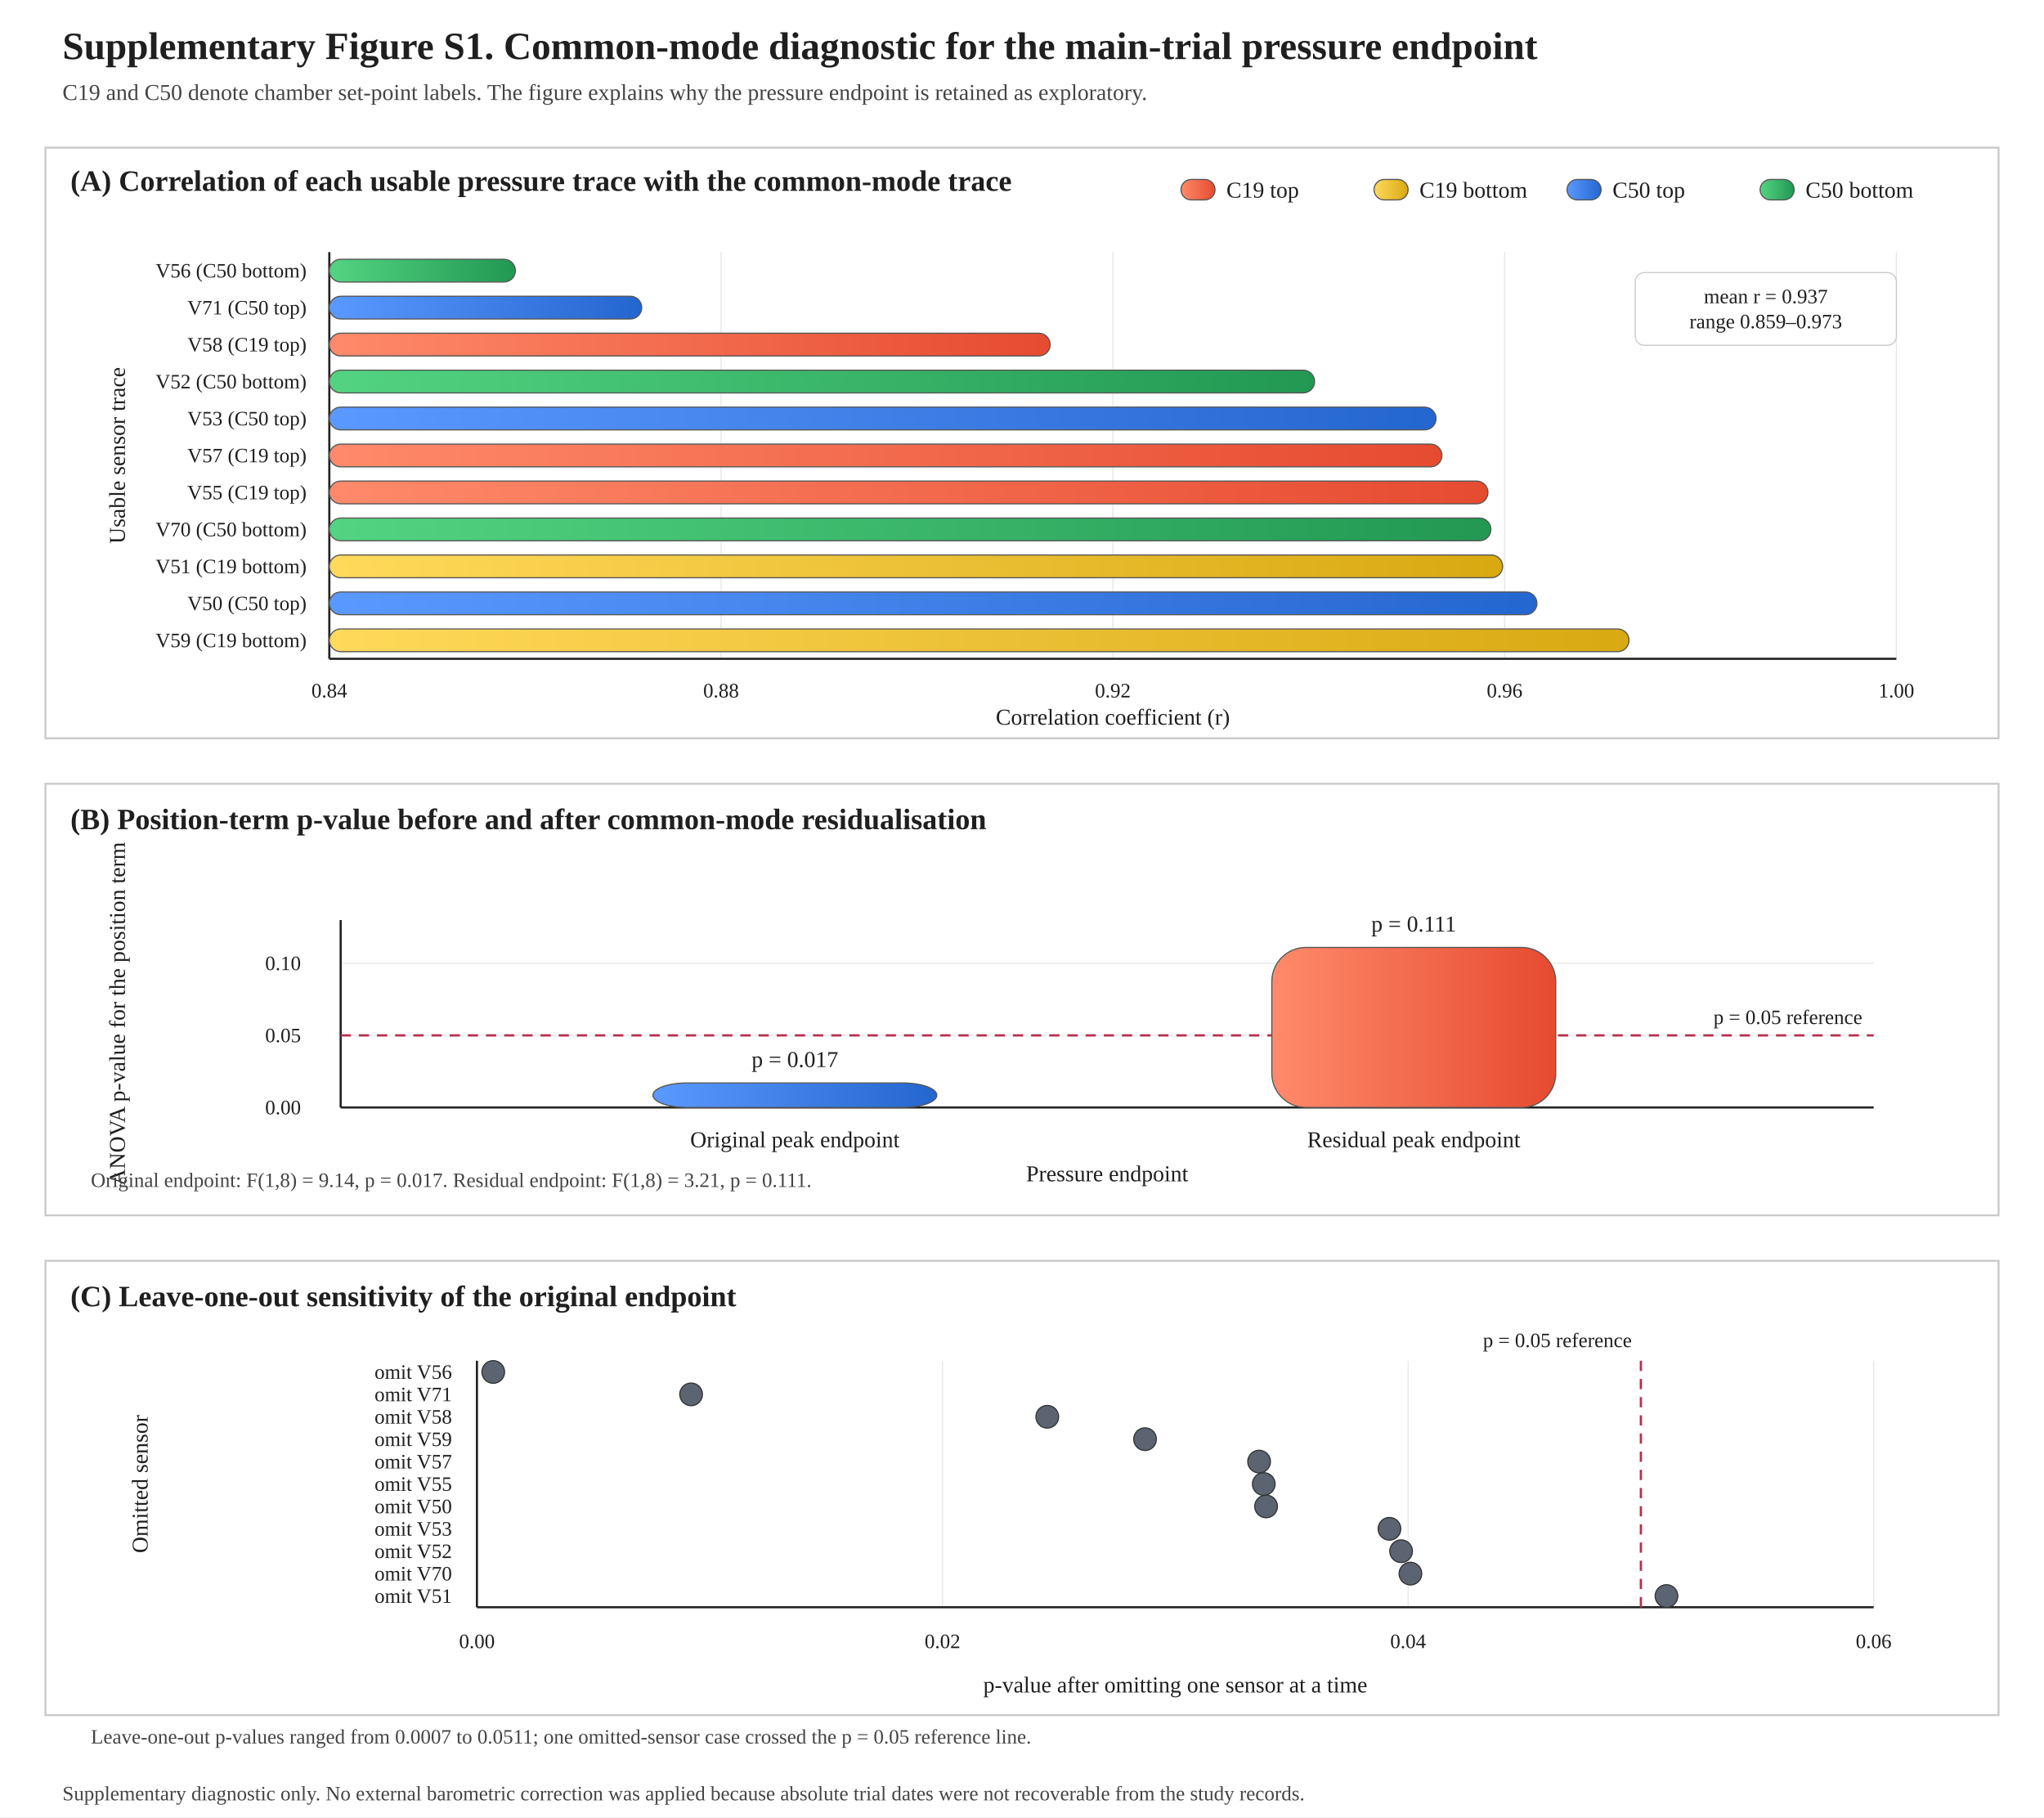
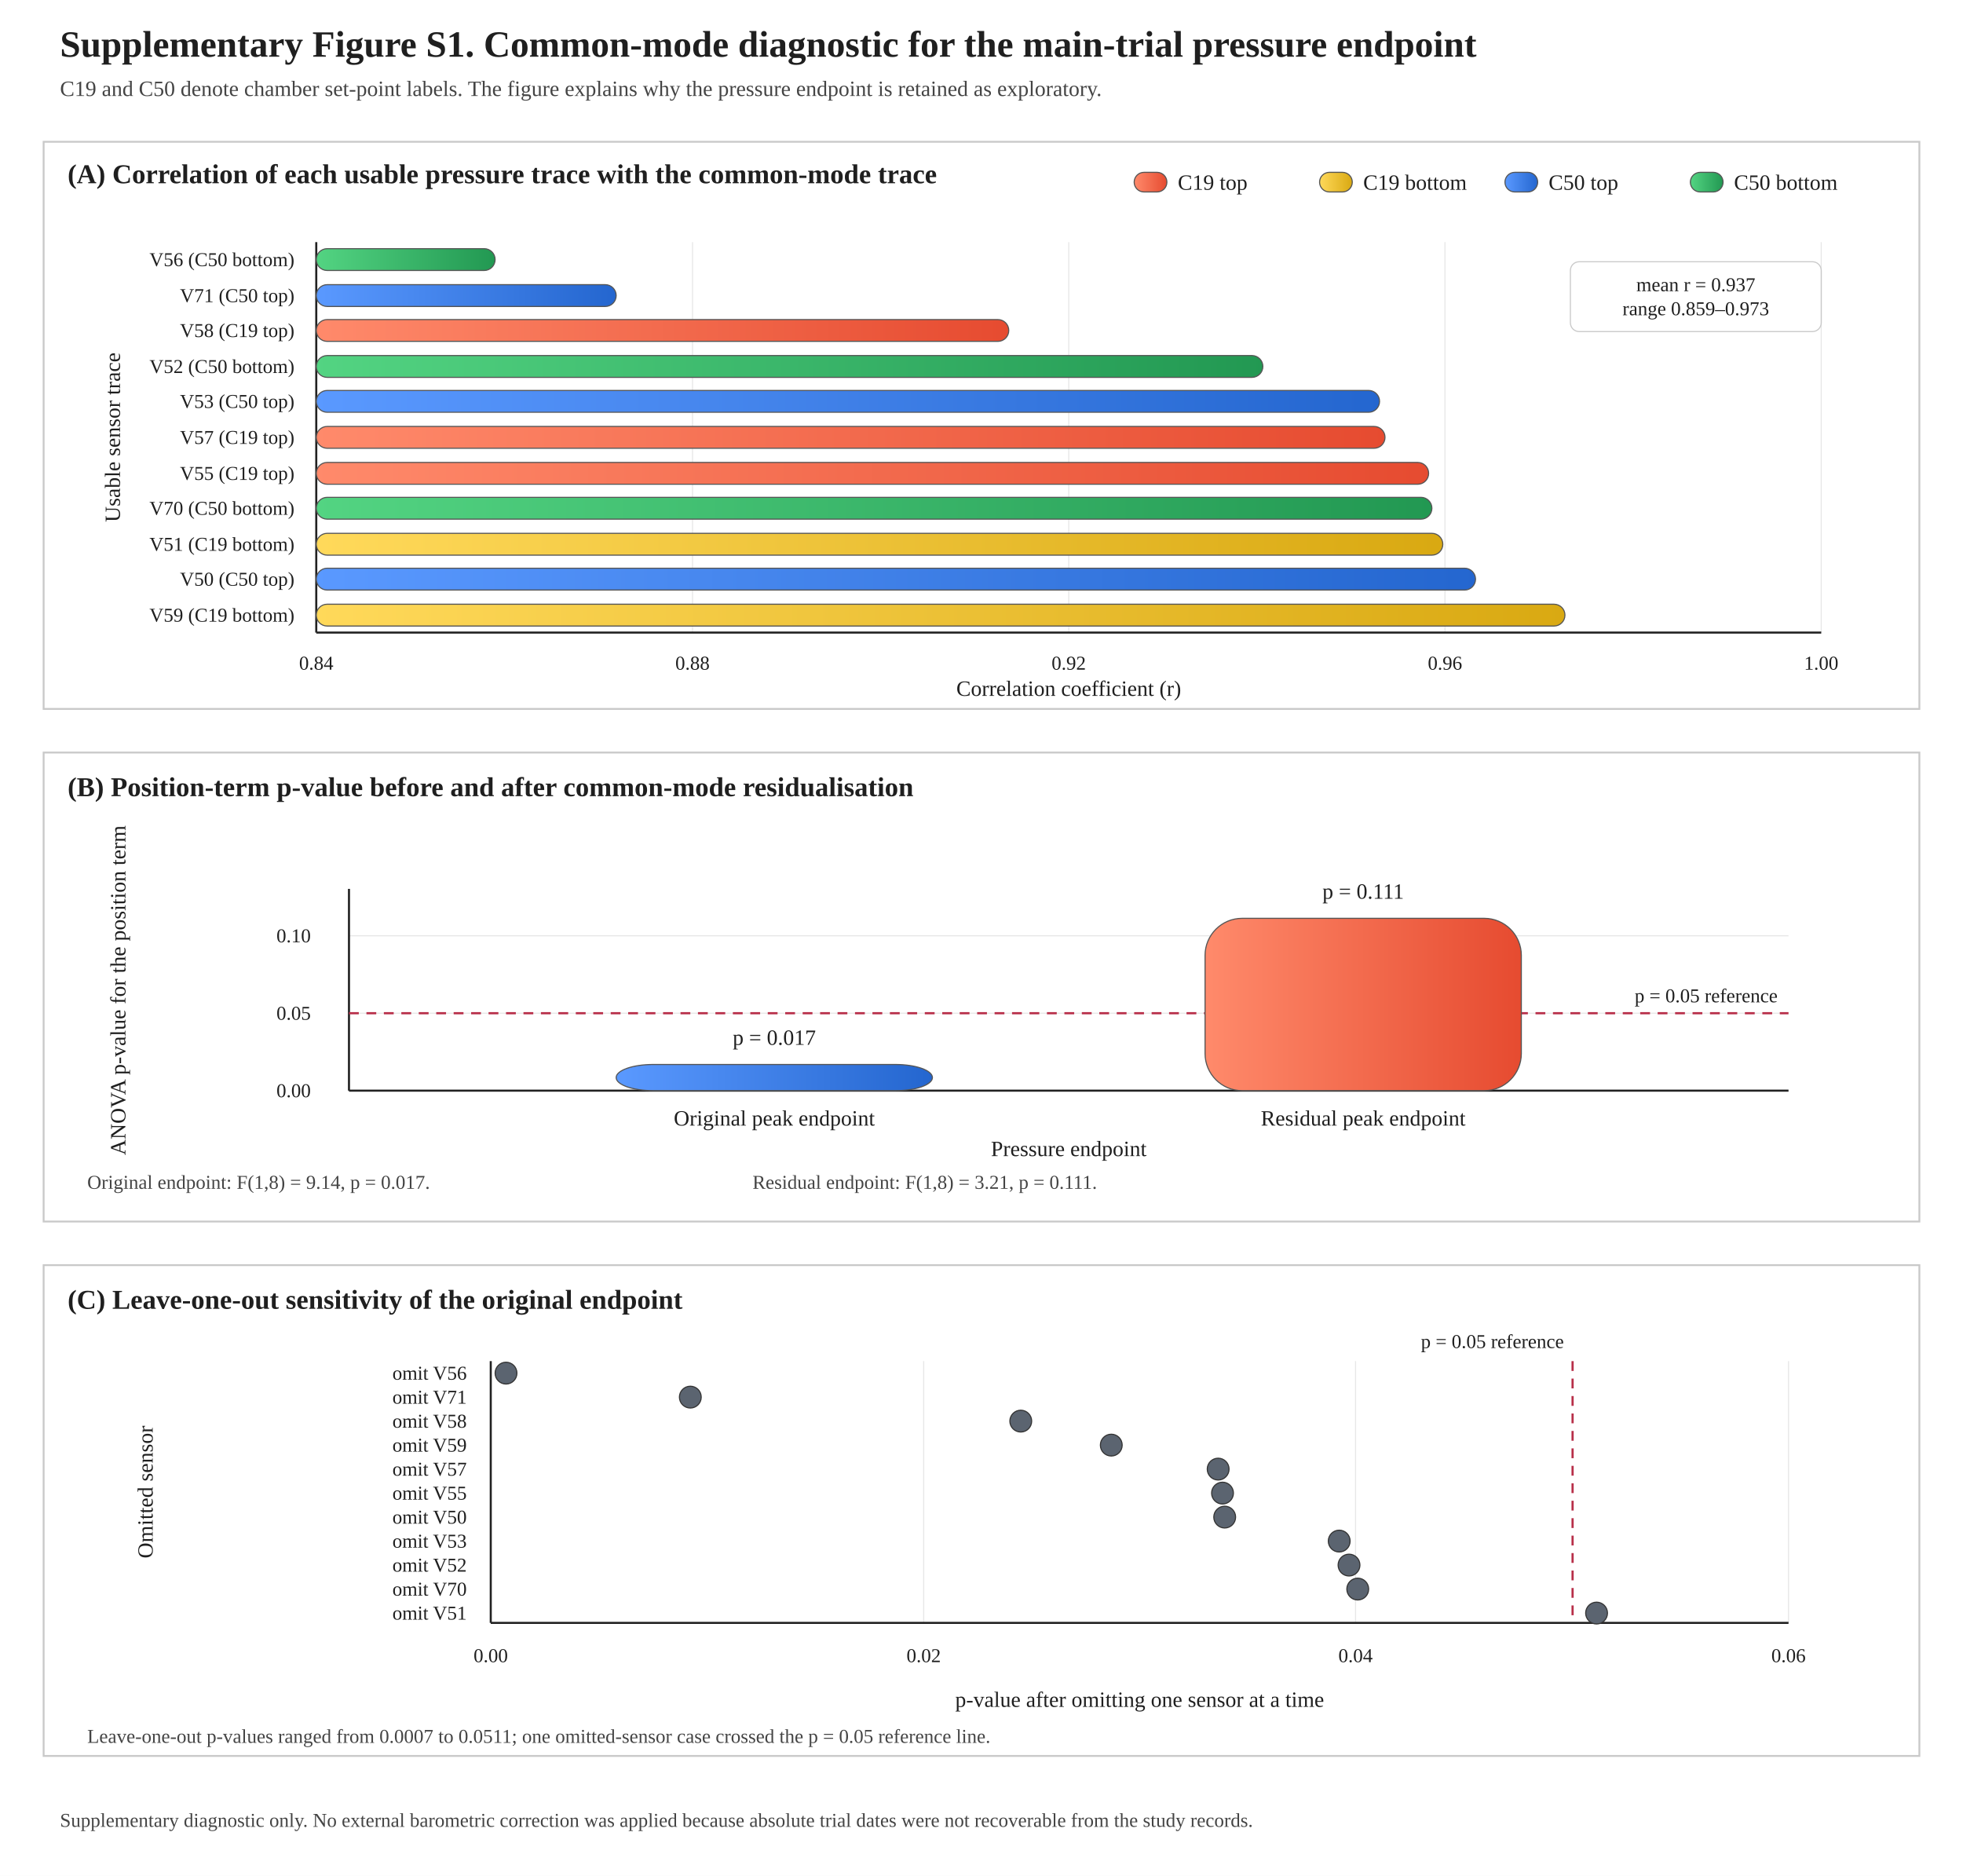
- <svg xmlns="http://www.w3.org/2000/svg" width="1800" height="1600" viewBox="0 0 1800 1600">
+ <svg xmlns="http://www.w3.org/2000/svg" width="1800" height="1720" viewBox="0 0 1800 1720">
  <defs>
    <linearGradient id="r" x1="0" x2="1">
      <stop offset="0%" stop-color="#ff8a6b" />
      <stop offset="100%" stop-color="#e64b30" />
    </linearGradient>
    <linearGradient id="y" x1="0" x2="1">
      <stop offset="0%" stop-color="#ffd95a" />
      <stop offset="100%" stop-color="#d9a912" />
    </linearGradient>
    <linearGradient id="bl" x1="0" x2="1">
      <stop offset="0%" stop-color="#5a99ff" />
      <stop offset="100%" stop-color="#2466cf" />
    </linearGradient>
    <linearGradient id="g" x1="0" x2="1">
      <stop offset="0%" stop-color="#53d482" />
      <stop offset="100%" stop-color="#229852" />
    </linearGradient>
  </defs>
-   <rect width="1800" height="1600" fill="white" />
-   <style>text{font-family:'Times New Roman',Times,serif;fill:#1f1f1f}.title{font-size:34px;font-weight:bold}.sub{font-size:20px;fill:#444}.panel{font-size:26px;font-weight:bold}.lab{font-size:20px}.tick{font-size:18px}.note{font-size:18px;fill:#444}.box{fill:white;stroke:#c9c9c9;stroke-width:1.7}.axis{stroke:#222;stroke-width:1.9}.grid{stroke:#e7e7e7;stroke-width:1}.ref{stroke:#b82f49;stroke-width:2;stroke-dasharray:9 7}</style>
+   <rect width="1800" height="1720" fill="white" />
+   <style>text{font-family:'Times New Roman',Times,serif;fill:#1f1f1f}.title{font-size:34px;font-weight:bold}.sub{font-size:20px;fill:#444}.panel{font-size:25px;font-weight:bold}.lab{font-size:20px}.tick{font-size:18px}.note{font-size:18px;fill:#444}.box{fill:white;stroke:#c9c9c9;stroke-width:1.7}.axis{stroke:#222;stroke-width:1.9}.grid{stroke:#e7e7e7;stroke-width:1}.ref{stroke:#b82f49;stroke-width:2;stroke-dasharray:9 7}</style>
  <text x="55" y="52" class="title">Supplementary Figure S1. Common-mode diagnostic for the main-trial pressure endpoint</text>
  <text x="55" y="88" class="sub">C19 and C50 denote chamber set-point labels. The figure explains why the pressure endpoint is retained as exploratory.</text>
  <rect x="40" y="130" width="1720" height="520" class="box" />
-   <rect x="40" y="690" width="1720" height="380" class="box" />
-   <rect x="40" y="1110" width="1720" height="400" class="box" />
+   <rect x="40" y="690" width="1720" height="430" class="box" />
+   <rect x="40" y="1160" width="1720" height="450" class="box" />
  <text x="62" y="168" class="panel">(A) Correlation of each usable pressure trace with the common-mode trace</text>
  <rect x="1040" y="158" width="30" height="18" rx="9" fill="url(#r)" stroke="#555" />
  <text x="1080" y="174" class="lab">C19 top</text>
  <rect x="1210" y="158" width="30" height="18" rx="9" fill="url(#y)" stroke="#555" />
  <text x="1250" y="174" class="lab">C19 bottom</text>
  <rect x="1380" y="158" width="30" height="18" rx="9" fill="url(#bl)" stroke="#555" />
  <text x="1420" y="174" class="lab">C50 top</text>
  <rect x="1550" y="158" width="30" height="18" rx="9" fill="url(#g)" stroke="#555" />
  <text x="1590" y="174" class="lab">C50 bottom</text>
  <line x1="290" y1="222" x2="290" y2="580" class="grid" />
  <text x="290" y="614" text-anchor="middle" class="tick">0.84</text>
  <line x1="635" y1="222" x2="635" y2="580" class="grid" />
  <text x="635" y="614" text-anchor="middle" class="tick">0.88</text>
  <line x1="980" y1="222" x2="980" y2="580" class="grid" />
  <text x="980" y="614" text-anchor="middle" class="tick">0.92</text>
  <line x1="1325" y1="222" x2="1325" y2="580" class="grid" />
  <text x="1325" y="614" text-anchor="middle" class="tick">0.96</text>
  <line x1="1670" y1="222" x2="1670" y2="580" class="grid" />
  <text x="1670" y="614" text-anchor="middle" class="tick">1.00</text>
  <line x1="290" y1="580" x2="1670" y2="580" class="axis" />
  <line x1="290" y1="222" x2="290" y2="580" class="axis" />
-   <text x="980.0" y="638" text-anchor="middle" class="lab">Correlation coefficient (r)</text>
-   <text x="110" y="401.0" transform="rotate(-90 110 401.0)" text-anchor="middle" class="lab">Usable sensor trace</text>
-   <text x="270" y="244.273" text-anchor="end" class="tick">V56 (C50 bottom)</text>
-   <rect x="290" y="228.273" width="163.875" height="20" rx="10" fill="url(#g)" stroke="#555" />
-   <text x="270" y="276.818" text-anchor="end" class="tick">V71 (C50 top)</text>
-   <rect x="290" y="260.818" width="275.138" height="20" rx="10" fill="url(#bl)" stroke="#555" />
-   <text x="270" y="309.364" text-anchor="end" class="tick">V58 (C19 top)</text>
-   <rect x="290" y="293.364" width="634.8" height="20" rx="10" fill="url(#r)" stroke="#555" />
-   <text x="270" y="341.909" text-anchor="end" class="tick">V52 (C50 bottom)</text>
-   <rect x="290" y="325.909" width="867.675" height="20" rx="10" fill="url(#g)" stroke="#555" />
-   <text x="270" y="374.455" text-anchor="end" class="tick">V53 (C50 top)</text>
-   <rect x="290" y="358.455" width="974.625" height="20" rx="10" fill="url(#bl)" stroke="#555" />
-   <text x="270" y="407.0" text-anchor="end" class="tick">V57 (C19 top)</text>
-   <rect x="290" y="391.0" width="979.8" height="20" rx="10" fill="url(#r)" stroke="#555" />
-   <text x="270" y="439.545" text-anchor="end" class="tick">V55 (C19 top)</text>
-   <rect x="290" y="423.545" width="1020.338" height="20" rx="10" fill="url(#r)" stroke="#555" />
-   <text x="270" y="472.091" text-anchor="end" class="tick">V70 (C50 bottom)</text>
-   <rect x="290" y="456.091" width="1022.925" height="20" rx="10" fill="url(#g)" stroke="#555" />
-   <text x="270" y="504.636" text-anchor="end" class="tick">V51 (C19 bottom)</text>
-   <rect x="290" y="488.636" width="1033.275" height="20" rx="10" fill="url(#y)" stroke="#555" />
-   <text x="270" y="537.182" text-anchor="end" class="tick">V50 (C50 top)</text>
-   <rect x="290" y="521.182" width="1063.463" height="20" rx="10" fill="url(#bl)" stroke="#555" />
-   <text x="270" y="569.727" text-anchor="end" class="tick">V59 (C19 bottom)</text>
-   <rect x="290" y="553.727" width="1144.538" height="20" rx="10" fill="url(#y)" stroke="#555" />
+   <text x="980" y="638" text-anchor="middle" class="lab">Correlation coefficient (r)</text>
+   <text x="110" y="401" transform="rotate(-90 110 401)" text-anchor="middle" class="lab">Usable sensor trace</text>
+   <text x="270" y="244" text-anchor="end" class="tick">V56 (C50 bottom)</text>
+   <rect x="290" y="228" width="164" height="20" rx="10" fill="url(#g)" stroke="#555" />
+   <text x="270" y="277" text-anchor="end" class="tick">V71 (C50 top)</text>
+   <rect x="290" y="261" width="275" height="20" rx="10" fill="url(#bl)" stroke="#555" />
+   <text x="270" y="309" text-anchor="end" class="tick">V58 (C19 top)</text>
+   <rect x="290" y="293" width="635" height="20" rx="10" fill="url(#r)" stroke="#555" />
+   <text x="270" y="342" text-anchor="end" class="tick">V52 (C50 bottom)</text>
+   <rect x="290" y="326" width="868" height="20" rx="10" fill="url(#g)" stroke="#555" />
+   <text x="270" y="374" text-anchor="end" class="tick">V53 (C50 top)</text>
+   <rect x="290" y="358" width="975" height="20" rx="10" fill="url(#bl)" stroke="#555" />
+   <text x="270" y="407" text-anchor="end" class="tick">V57 (C19 top)</text>
+   <rect x="290" y="391" width="980" height="20" rx="10" fill="url(#r)" stroke="#555" />
+   <text x="270" y="440" text-anchor="end" class="tick">V55 (C19 top)</text>
+   <rect x="290" y="424" width="1020" height="20" rx="10" fill="url(#r)" stroke="#555" />
+   <text x="270" y="472" text-anchor="end" class="tick">V70 (C50 bottom)</text>
+   <rect x="290" y="456" width="1023" height="20" rx="10" fill="url(#g)" stroke="#555" />
+   <text x="270" y="505" text-anchor="end" class="tick">V51 (C19 bottom)</text>
+   <rect x="290" y="489" width="1033" height="20" rx="10" fill="url(#y)" stroke="#555" />
+   <text x="270" y="537" text-anchor="end" class="tick">V50 (C50 top)</text>
+   <rect x="290" y="521" width="1063" height="20" rx="10" fill="url(#bl)" stroke="#555" />
+   <text x="270" y="570" text-anchor="end" class="tick">V59 (C19 bottom)</text>
+   <rect x="290" y="554" width="1145" height="20" rx="10" fill="url(#y)" stroke="#555" />
  <rect x="1440" y="240" width="230" height="64" rx="8" fill="white" stroke="#c9c9c9" />
  <text x="1555" y="267" text-anchor="middle" class="tick">mean r = 0.937</text>
  <text x="1555" y="289" text-anchor="middle" class="tick">range 0.859–0.973</text>
  <text x="62" y="730" class="panel">(B) Position-term p-value before and after common-mode residualisation</text>
-   <line x1="300" y1="975.0" x2="1650" y2="975.0" class="grid" />
-   <text x="265" y="981.0" text-anchor="end" class="tick">0.00</text>
-   <line x1="300" y1="911.538" x2="1650" y2="911.538" class="grid" />
-   <text x="265" y="917.538" text-anchor="end" class="tick">0.05</text>
-   <line x1="300" y1="848.077" x2="1650" y2="848.077" class="grid" />
-   <text x="265" y="854.077" text-anchor="end" class="tick">0.10</text>
-   <line x1="300" y1="810" x2="300" y2="975" class="axis" />
-   <line x1="300" y1="975" x2="1650" y2="975" class="axis" />
-   <line x1="300" y1="911.538" x2="1650" y2="911.538" class="ref" />
-   <text x="1640" y="901.538" text-anchor="end" class="tick" fill="#b82f49">p = 0.05 reference</text>
-   <text x="975.0" y="1040" text-anchor="middle" class="lab">Pressure endpoint</text>
-   <text x="110" y="892.5" transform="rotate(-90 110 892.5)" text-anchor="middle" class="lab">ANOVA p-value for the position term</text>
-   <rect x="575.0" y="953.423" width="250" height="21.577" rx="30" fill="url(#bl)" stroke="#555" />
-   <text x="700" y="939.423" text-anchor="middle" class="lab">p = 0.017</text>
-   <text x="700" y="1010" text-anchor="middle" class="lab">Original peak endpoint</text>
-   <rect x="1120.0" y="834.115" width="250" height="140.885" rx="30" fill="url(#r)" stroke="#555" />
-   <text x="1245" y="820.115" text-anchor="middle" class="lab">p = 0.111</text>
-   <text x="1245" y="1010" text-anchor="middle" class="lab">Residual peak endpoint</text>
-   <text x="80" y="1045" class="note">Original endpoint: F(1,8) = 9.14, p = 0.017. Residual endpoint: F(1,8) = 3.21, p = 0.111.</text>
-   <text x="62" y="1150" class="panel">(C) Leave-one-out sensitivity of the original endpoint</text>
-   <line x1="420.0" y1="1198" x2="420.0" y2="1415" class="grid" />
-   <text x="420.0" y="1451" text-anchor="middle" class="tick">0.00</text>
-   <line x1="830.0" y1="1198" x2="830.0" y2="1415" class="grid" />
-   <text x="830.0" y="1451" text-anchor="middle" class="tick">0.02</text>
-   <line x1="1240.0" y1="1198" x2="1240.0" y2="1415" class="grid" />
-   <text x="1240.0" y="1451" text-anchor="middle" class="tick">0.04</text>
-   <line x1="1650.0" y1="1198" x2="1650.0" y2="1415" class="grid" />
-   <text x="1650.0" y="1451" text-anchor="middle" class="tick">0.06</text>
-   <line x1="420" y1="1198" x2="420" y2="1415" class="axis" />
-   <line x1="420" y1="1415" x2="1650" y2="1415" class="axis" />
-   <line x1="1445.0" y1="1198" x2="1445.0" y2="1415" class="ref" />
-   <text x="1437.0" y="1186" text-anchor="end" class="tick" fill="#b82f49">p = 0.05 reference</text>
-   <text x="1035.0" y="1490" text-anchor="middle" class="lab">p-value after omitting one sensor at a time</text>
-   <text x="130" y="1306.5" transform="rotate(-90 130 1306.5)" text-anchor="middle" class="lab">Omitted sensor</text>
-   <text x="398" y="1213.864" text-anchor="end" class="tick">omit V56</text>
-   <circle cx="434.35" cy="1207.864" r="10" fill="#5b6470" stroke="#333" />
-   <text x="398" y="1233.591" text-anchor="end" class="tick">omit V71</text>
-   <circle cx="608.6" cy="1227.591" r="10" fill="#5b6470" stroke="#333" />
-   <text x="398" y="1253.318" text-anchor="end" class="tick">omit V58</text>
-   <circle cx="922.25" cy="1247.318" r="10" fill="#5b6470" stroke="#333" />
-   <text x="398" y="1273.045" text-anchor="end" class="tick">omit V59</text>
-   <circle cx="1008.35" cy="1267.045" r="10" fill="#5b6470" stroke="#333" />
-   <text x="398" y="1292.773" text-anchor="end" class="tick">omit V57</text>
-   <circle cx="1108.8" cy="1286.773" r="10" fill="#5b6470" stroke="#333" />
-   <text x="398" y="1312.5" text-anchor="end" class="tick">omit V55</text>
-   <circle cx="1112.9" cy="1306.5" r="10" fill="#5b6470" stroke="#333" />
-   <text x="398" y="1332.227" text-anchor="end" class="tick">omit V50</text>
-   <circle cx="1114.95" cy="1326.227" r="10" fill="#5b6470" stroke="#333" />
-   <text x="398" y="1351.955" text-anchor="end" class="tick">omit V53</text>
-   <circle cx="1223.6" cy="1345.955" r="10" fill="#5b6470" stroke="#333" />
-   <text x="398" y="1371.682" text-anchor="end" class="tick">omit V52</text>
-   <circle cx="1233.85" cy="1365.682" r="10" fill="#5b6470" stroke="#333" />
-   <text x="398" y="1391.409" text-anchor="end" class="tick">omit V70</text>
-   <circle cx="1242.05" cy="1385.409" r="10" fill="#5b6470" stroke="#333" />
-   <text x="398" y="1411.136" text-anchor="end" class="tick">omit V51</text>
-   <circle cx="1467.55" cy="1405.136" r="10" fill="#5b6470" stroke="#333" />
-   <text x="80" y="1535" class="note">Leave-one-out p-values ranged from 0.0007 to 0.0511; one omitted-sensor case crossed the p = 0.05 reference line.</text>
-   <text x="55" y="1585" class="note">Supplementary diagnostic only. No external barometric correction was applied because absolute trial dates were not recoverable from the study records.</text>
+   <line x1="320" y1="1000" x2="1640" y2="1000" class="grid" />
+   <text x="285" y="1006" text-anchor="end" class="tick">0.00</text>
+   <line x1="320" y1="929" x2="1640" y2="929" class="grid" />
+   <text x="285" y="935" text-anchor="end" class="tick">0.05</text>
+   <line x1="320" y1="858" x2="1640" y2="858" class="grid" />
+   <text x="285" y="864" text-anchor="end" class="tick">0.10</text>
+   <line x1="320" y1="815" x2="320" y2="1000" class="axis" />
+   <line x1="320" y1="1000" x2="1640" y2="1000" class="axis" />
+   <line x1="320" y1="929" x2="1640" y2="929" class="ref" />
+   <text x="1630" y="919" text-anchor="end" class="tick" fill="#b82f49">p = 0.05 reference</text>
+   <text x="980" y="1060" text-anchor="middle" class="lab">Pressure endpoint</text>
+   <text x="115" y="908" transform="rotate(-90 115 908)" text-anchor="middle" class="lab">ANOVA p-value for the position term</text>
+   <rect x="565" y="976" width="290" height="24" rx="34" fill="url(#bl)" stroke="#555" />
+   <text x="710" y="958" text-anchor="middle" class="lab">p = 0.017</text>
+   <text x="710" y="1032" text-anchor="middle" class="lab">Original peak endpoint</text>
+   <rect x="1105" y="842" width="290" height="158" rx="34" fill="url(#r)" stroke="#555" />
+   <text x="1250" y="824" text-anchor="middle" class="lab">p = 0.111</text>
+   <text x="1250" y="1032" text-anchor="middle" class="lab">Residual peak endpoint</text>
+   <text x="80" y="1090" class="note">Original endpoint: F(1,8) = 9.14, p = 0.017.</text>
+   <text x="690" y="1090" class="note">Residual endpoint: F(1,8) = 3.21, p = 0.111.</text>
+   <text x="62" y="1200" class="panel">(C) Leave-one-out sensitivity of the original endpoint</text>
+   <line x1="450" y1="1248" x2="450" y2="1488" class="grid" />
+   <text x="450" y="1524" text-anchor="middle" class="tick">0.00</text>
+   <line x1="847" y1="1248" x2="847" y2="1488" class="grid" />
+   <text x="847" y="1524" text-anchor="middle" class="tick">0.02</text>
+   <line x1="1243" y1="1248" x2="1243" y2="1488" class="grid" />
+   <text x="1243" y="1524" text-anchor="middle" class="tick">0.04</text>
+   <line x1="1640" y1="1248" x2="1640" y2="1488" class="grid" />
+   <text x="1640" y="1524" text-anchor="middle" class="tick">0.06</text>
+   <line x1="450" y1="1248" x2="450" y2="1488" class="axis" />
+   <line x1="450" y1="1488" x2="1640" y2="1488" class="axis" />
+   <line x1="1442" y1="1248" x2="1442" y2="1488" class="ref" />
+   <text x="1434" y="1236" text-anchor="end" class="tick" fill="#b82f49">p = 0.05 reference</text>
+   <text x="1045" y="1565" text-anchor="middle" class="lab">p-value after omitting one sensor at a time</text>
+   <text x="140" y="1368" transform="rotate(-90 140 1368)" text-anchor="middle" class="lab">Omitted sensor</text>
+   <text x="428" y="1265" text-anchor="end" class="tick">omit V56</text>
+   <circle cx="464" cy="1259" r="10" fill="#5b6470" stroke="#333" />
+   <text x="428" y="1287" text-anchor="end" class="tick">omit V71</text>
+   <circle cx="633" cy="1281" r="10" fill="#5b6470" stroke="#333" />
+   <text x="428" y="1309" text-anchor="end" class="tick">omit V58</text>
+   <circle cx="936" cy="1303" r="10" fill="#5b6470" stroke="#333" />
+   <text x="428" y="1331" text-anchor="end" class="tick">omit V59</text>
+   <circle cx="1019" cy="1325" r="10" fill="#5b6470" stroke="#333" />
+   <text x="428" y="1353" text-anchor="end" class="tick">omit V57</text>
+   <circle cx="1117" cy="1347" r="10" fill="#5b6470" stroke="#333" />
+   <text x="428" y="1375" text-anchor="end" class="tick">omit V55</text>
+   <circle cx="1121" cy="1369" r="10" fill="#5b6470" stroke="#333" />
+   <text x="428" y="1397" text-anchor="end" class="tick">omit V50</text>
+   <circle cx="1123" cy="1391" r="10" fill="#5b6470" stroke="#333" />
+   <text x="428" y="1419" text-anchor="end" class="tick">omit V53</text>
+   <circle cx="1228" cy="1413" r="10" fill="#5b6470" stroke="#333" />
+   <text x="428" y="1441" text-anchor="end" class="tick">omit V52</text>
+   <circle cx="1237" cy="1435" r="10" fill="#5b6470" stroke="#333" />
+   <text x="428" y="1463" text-anchor="end" class="tick">omit V70</text>
+   <circle cx="1245" cy="1457" r="10" fill="#5b6470" stroke="#333" />
+   <text x="428" y="1485" text-anchor="end" class="tick">omit V51</text>
+   <circle cx="1464" cy="1479" r="10" fill="#5b6470" stroke="#333" />
+   <text x="80" y="1598" class="note">Leave-one-out p-values ranged from 0.0007 to 0.0511; one omitted-sensor case crossed the p = 0.05 reference line.</text>
+   <text x="55" y="1675" class="note">Supplementary diagnostic only. No external barometric correction was applied because absolute trial dates were not recoverable from the study records.</text>
</svg>
